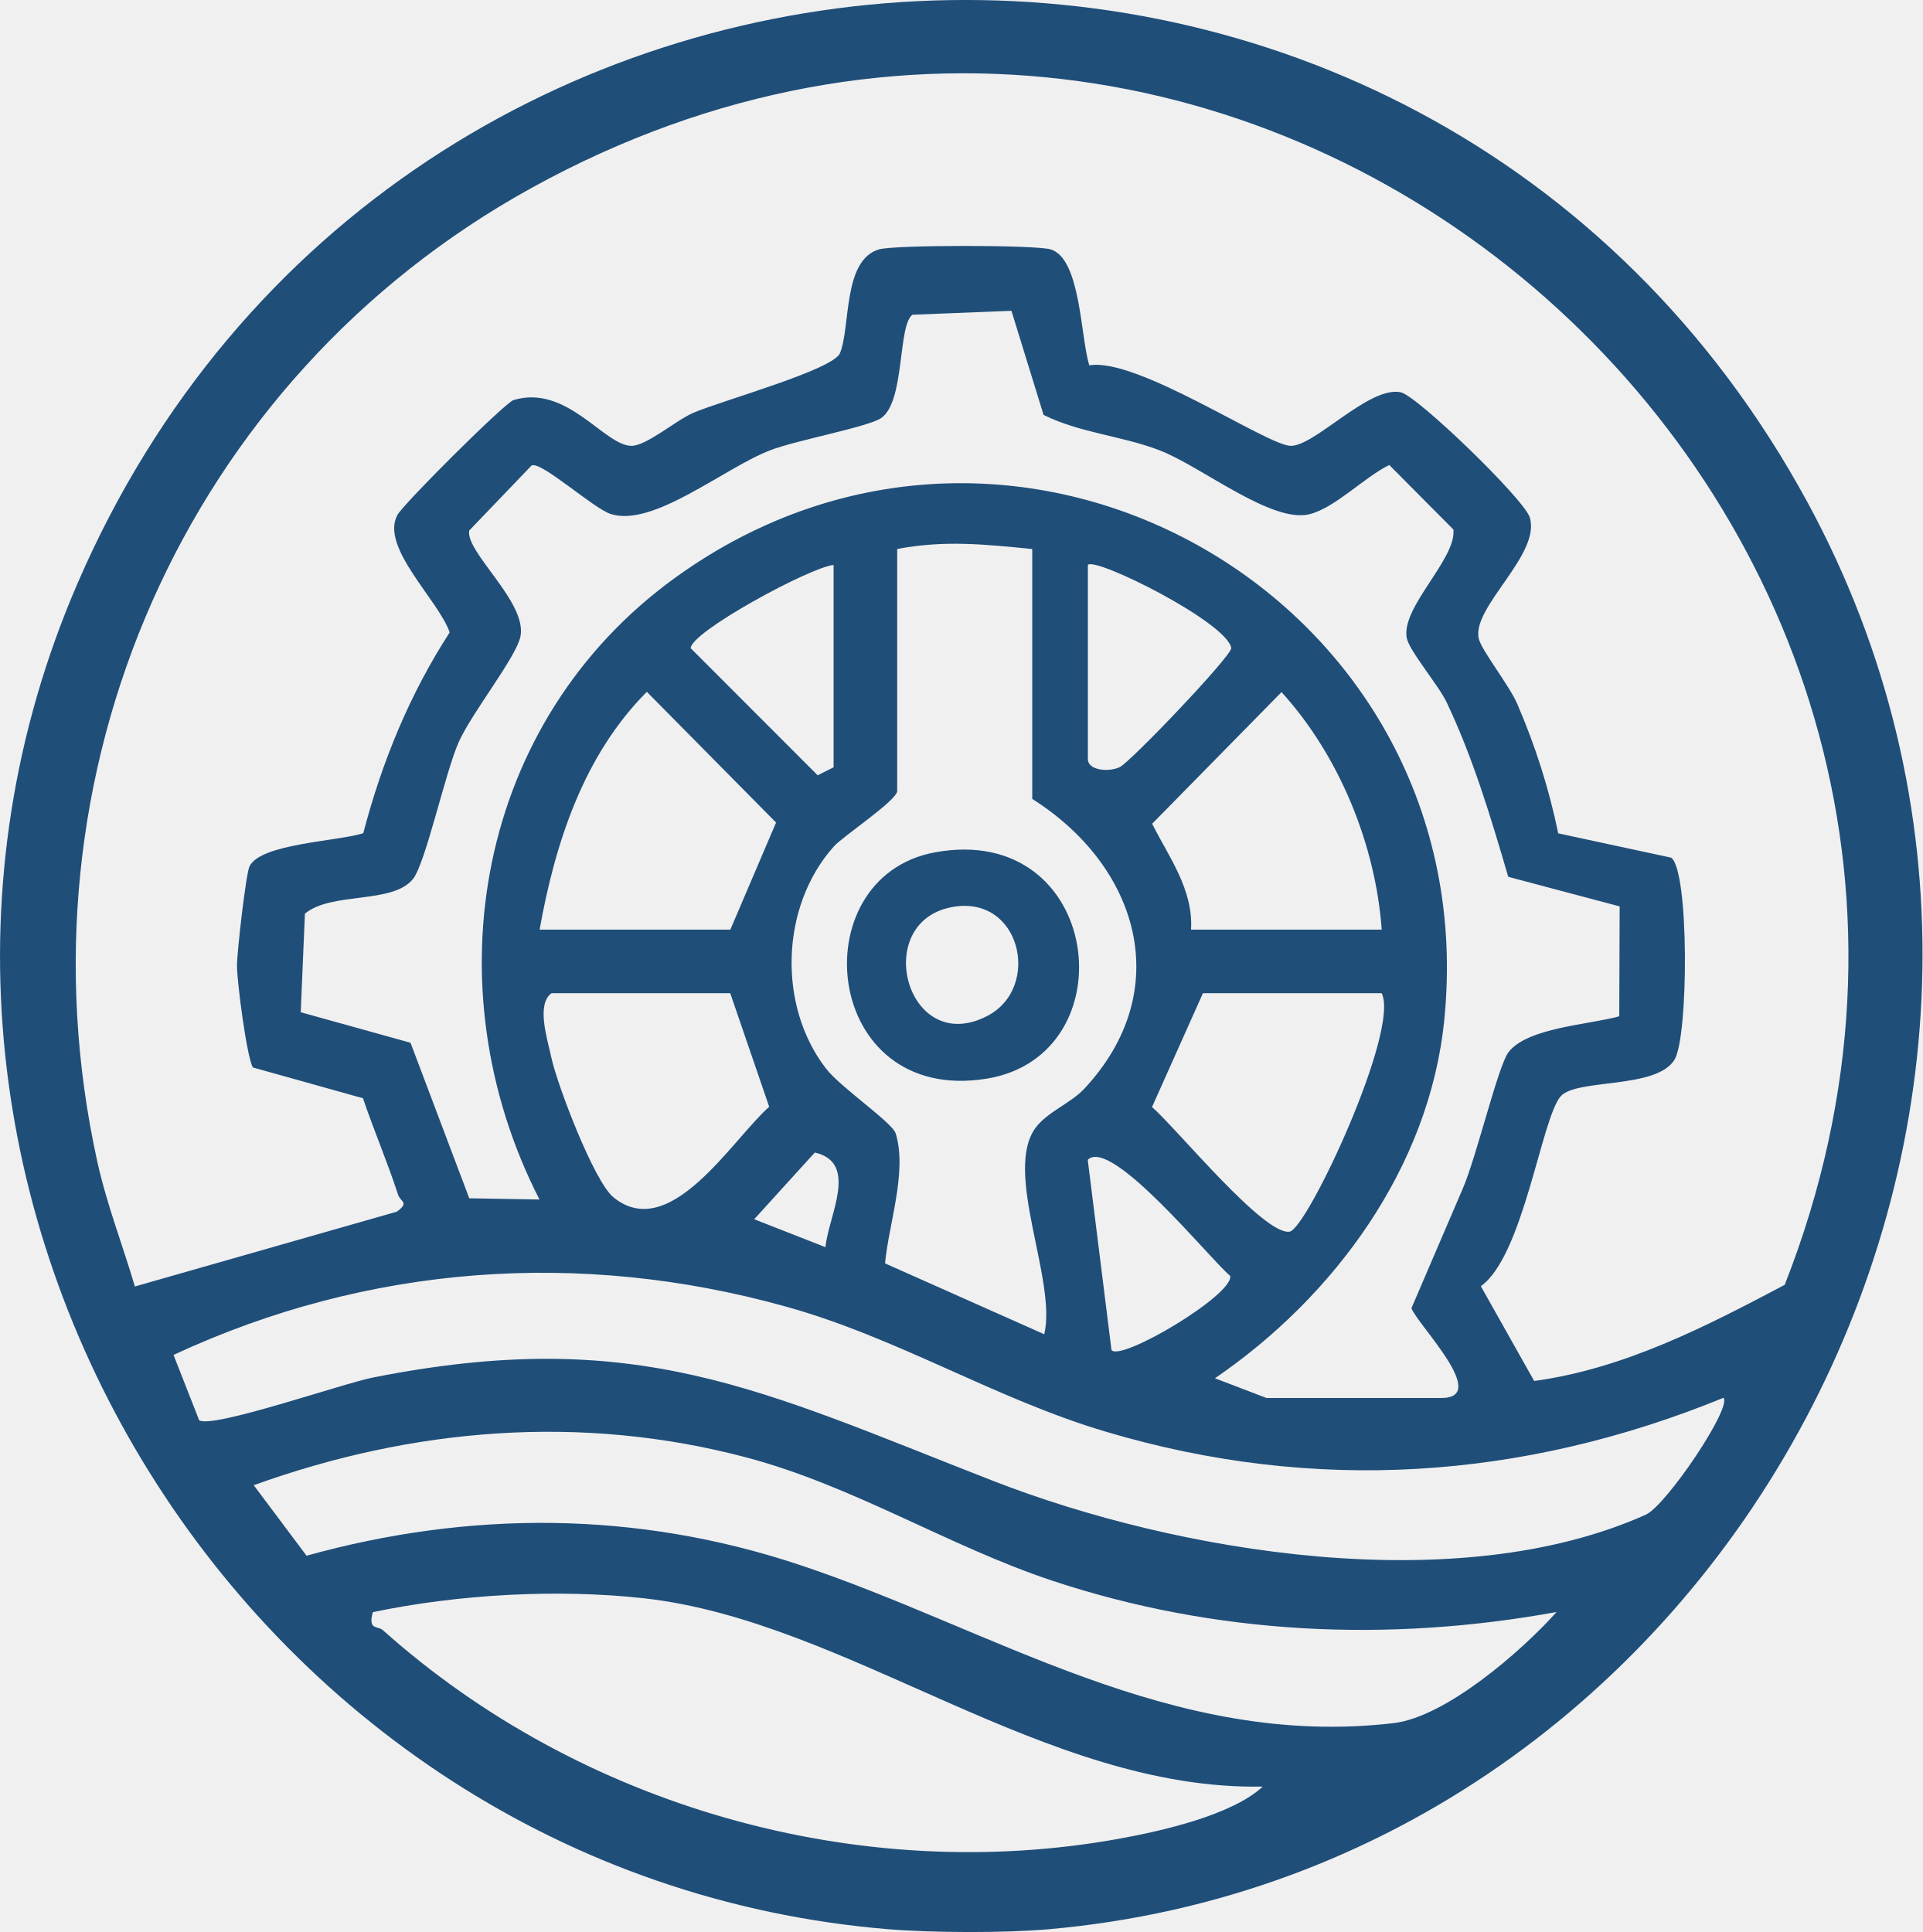
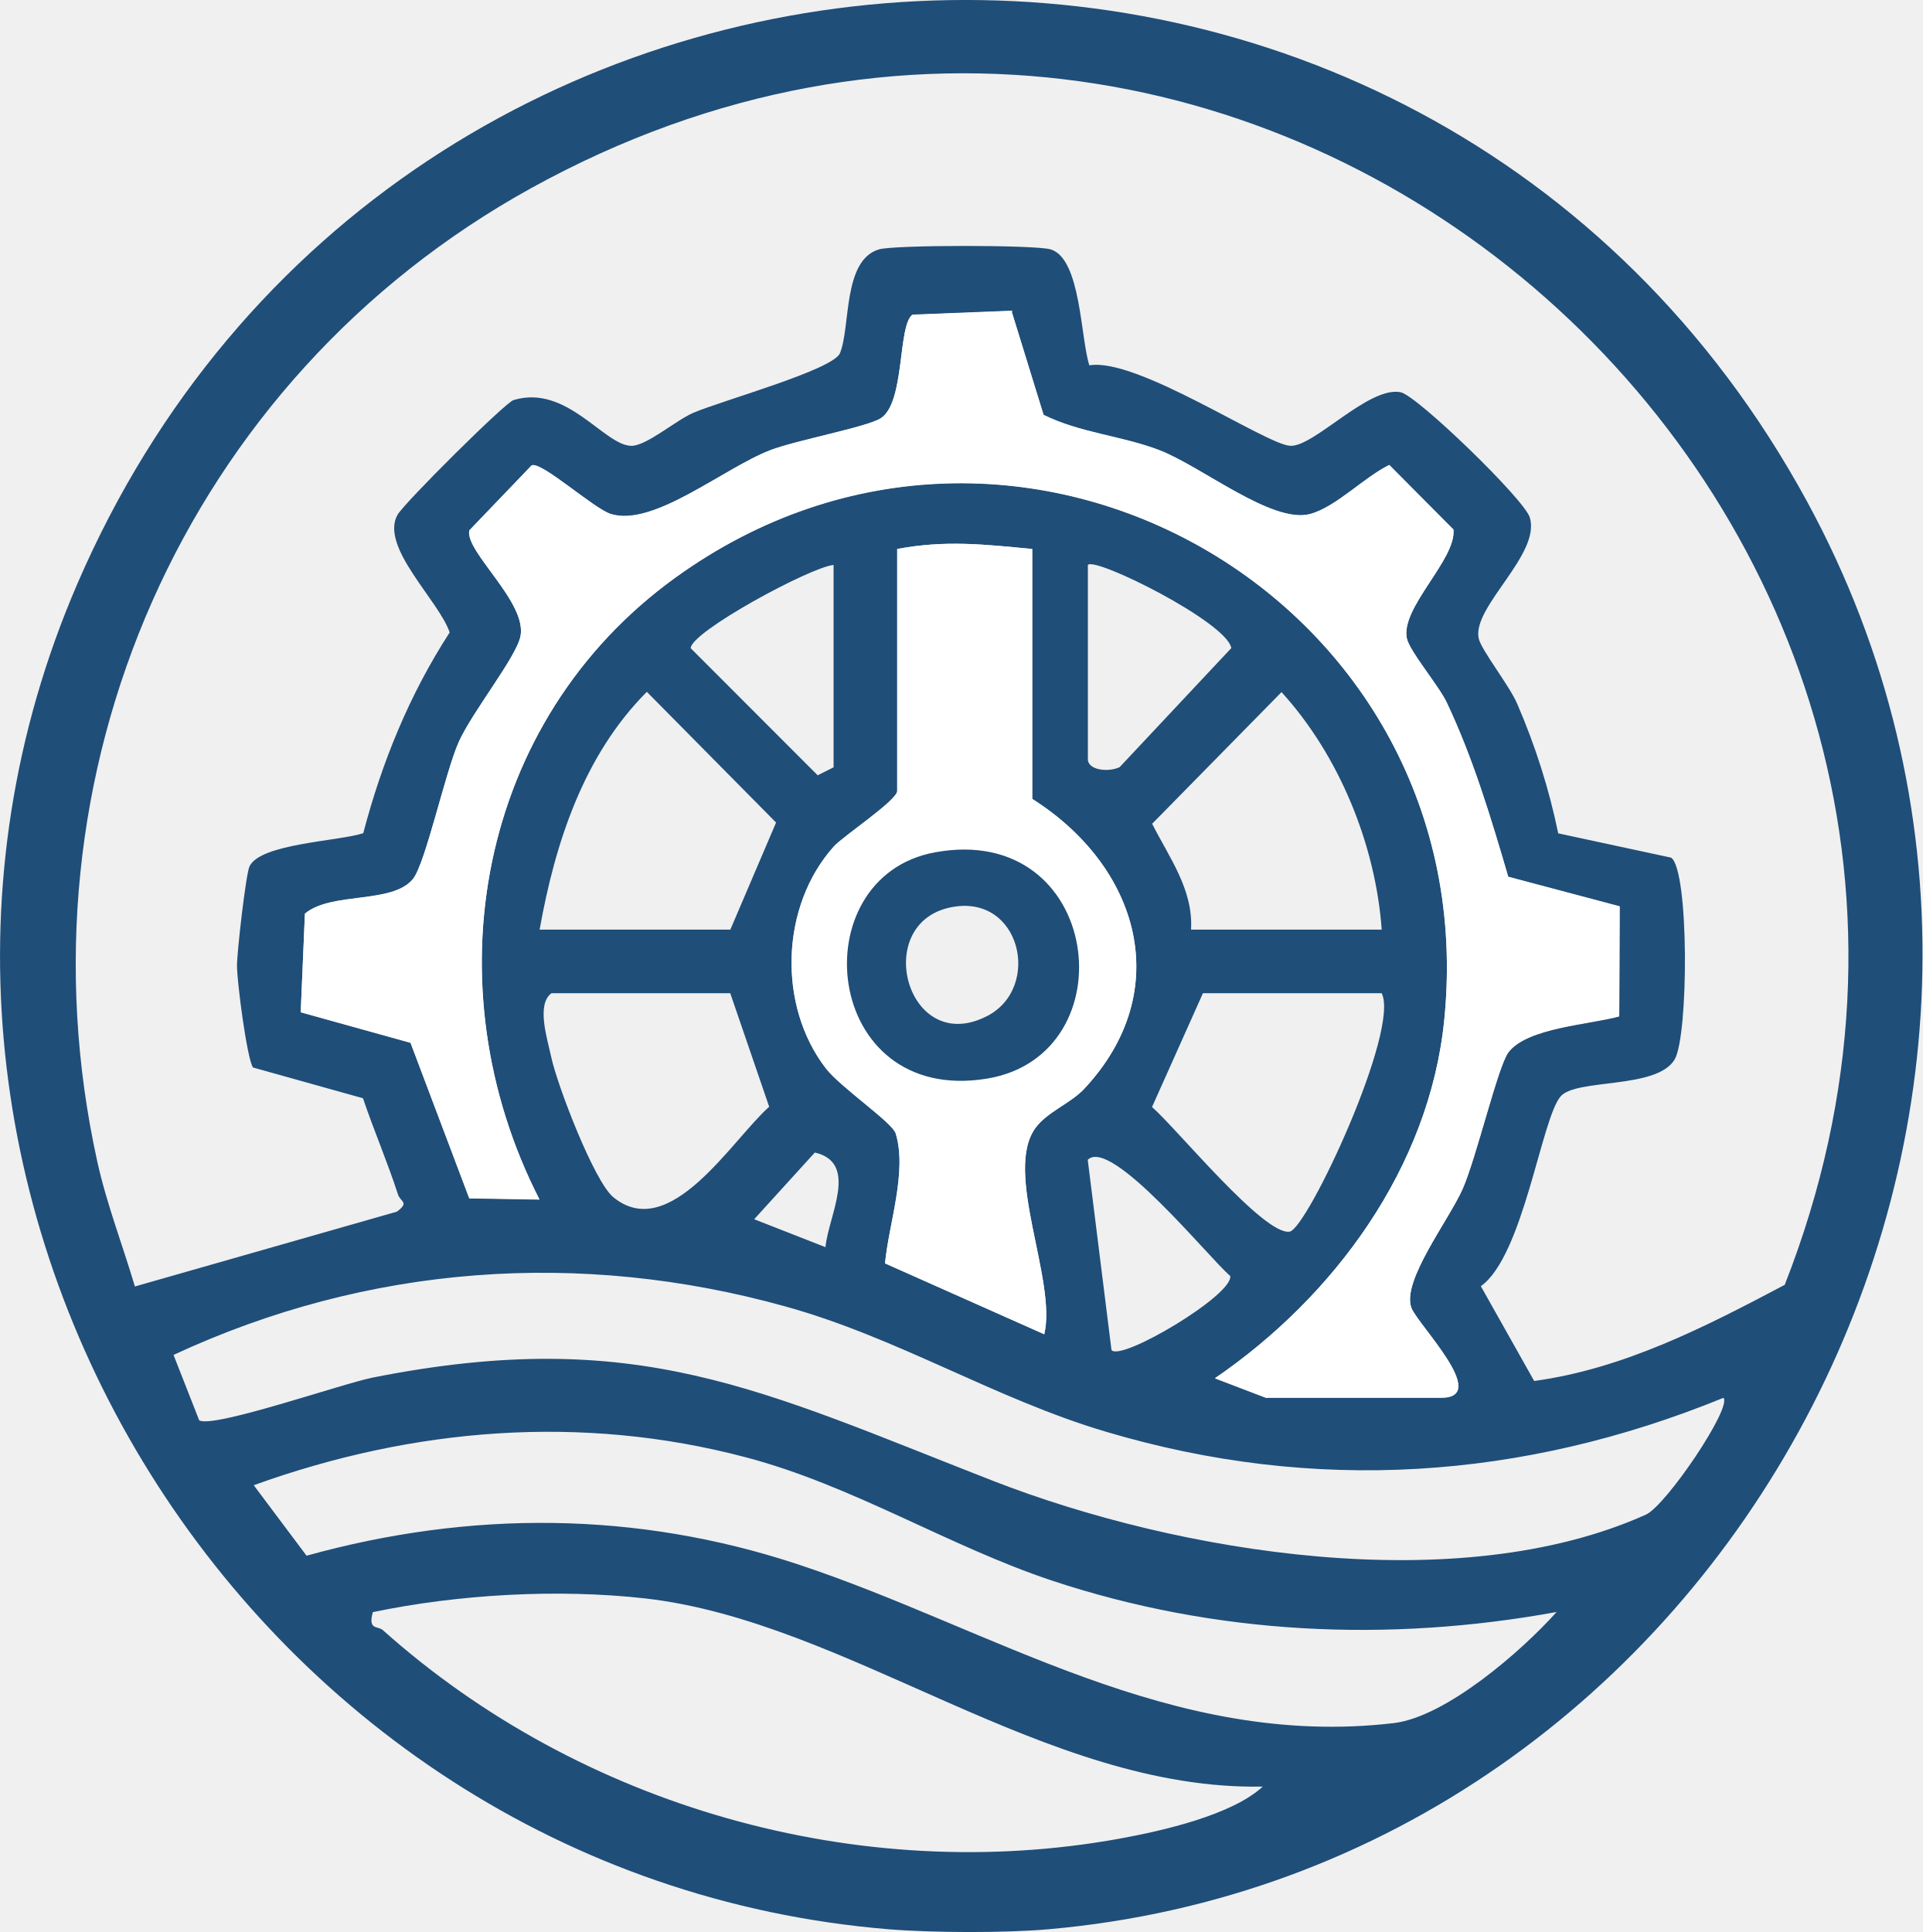
<svg xmlns="http://www.w3.org/2000/svg" id="Layer_1" data-name="Layer 1" viewBox="0 0 142.37 143.09">
  <defs>
    <style>
      .cls-1 {
+         fill: #fff;
+       }
+ 
+       .cls-2 {
        fill: #1f4e79;
      }
    </style>
  </defs>
-   <path class="cls-1" d="M77.61,142.89c-3.21.28-8.54.26-11.77,0C17.75,138.95-13.45,87.6,5.74,43.21,29.31-11.32,105.31-15.23,133.81,37.13c24.29,44.62-5.84,101.35-56.2,105.76ZM132.17,95.14C154.41,38.53,93.66-16.03,39.36,13.92,13.64,28.11.9,57.36,7.2,86.01c.7,3.17,1.87,6.17,2.79,9.27l19.4-5.54c.95-.71.27-.7.08-1.28-.77-2.38-1.79-4.75-2.59-7.12l-8.15-2.28c-.45-.72-1.18-6.34-1.18-7.54,0-1.02.66-6.81.93-7.36.82-1.69,6.59-1.85,8.42-2.45,1.38-5.27,3.43-10.29,6.4-14.87-.81-2.38-5.17-6.32-3.87-8.7.48-.87,7.97-8.32,8.6-8.51,3.94-1.19,6.68,3.33,8.7,3.39,1.12.03,3.27-1.86,4.6-2.44,2.14-.92,10.35-3.18,10.87-4.42.8-1.93.19-6.89,2.89-7.69,1.13-.34,11.59-.34,12.71,0,2.25.67,2.21,6.57,2.87,8.59,3.5-.62,13.11,5.9,14.89,5.96s5.8-4.44,8.16-3.97c1.21.24,9.12,7.89,9.56,9.26.86,2.74-4.28,6.63-3.78,8.97.19.87,2.26,3.47,2.85,4.84,1.34,3.1,2.36,6.29,3.04,9.6l8.36,1.8c1.34.91,1.3,13.2.26,14.95-1.32,2.22-7.28,1.39-8.44,2.73-1.43,1.64-2.75,11.81-5.91,14.06l3.95,7.02c6.67-.91,12.73-4.04,18.57-7.13ZM108.31,88.06c1.01-2.3,2.61-9.07,3.39-10.12,1.38-1.84,6.07-2.06,8.21-2.67l.03-8.14-8.25-2.19c-1.29-4.4-2.59-8.77-4.56-12.92-.59-1.25-2.74-3.78-2.95-4.74-.48-2.28,3.67-5.85,3.45-8.06l-4.75-4.78c-1.83.89-3.94,3.11-5.85,3.63-2.81.77-8.08-3.55-11.19-4.73-2.8-1.07-5.85-1.27-8.56-2.61l-2.38-7.71-7.33.29c-1.1.79-.54,6.46-2.33,7.66-.99.66-6.26,1.63-8.21,2.38-3.44,1.33-8.64,5.72-11.8,4.72-1.27-.4-5.14-3.92-5.86-3.6l-4.62,4.82c-.31,1.59,4.31,5.32,3.79,7.85-.33,1.57-3.58,5.61-4.57,7.82s-2.45,8.95-3.38,10.13c-1.5,1.9-6.04.93-8.01,2.58l-.31,7.3,8.13,2.26,4.35,11.52,5.2.09c-8.11-15.85-4.63-35.45,10.06-46.06,25.35-18.32,60.08,1.71,56.94,32.78-1.1,10.9-8.15,20.48-16.98,26.52l3.82,1.46h12.94c3.66,0-1.73-5.39-2.21-6.65M76.44,40.66c-3.54-.34-6.45-.67-10,0v17.92c0,.7-4.03,3.36-4.7,4.12-3.94,4.41-4.17,11.78-.58,16.43,1.09,1.42,4.91,3.99,5.17,4.82.87,2.84-.53,6.74-.79,9.62l11.79,5.25c.95-4-3.06-12.06-.63-15.31.88-1.17,2.59-1.8,3.59-2.87,6.81-7.29,4.03-16.49-3.85-21.47v-18.51ZM61.73,41.84c-1.76.18-10.59,4.97-10.58,6.17l9.4,9.41,1.18-.59v-14.98ZM80.56,41.84v14.39c0,.8,1.47.99,2.35.59.79-.36,8.27-8.21,8.27-8.82-.31-1.91-10.08-6.78-10.62-6.16ZM54.08,68.86l3.39-7.94-9.57-9.68c-4.69,4.7-6.8,11.22-7.94,17.61h14.12ZM102.32,68.86c-.45-6.29-3.15-12.91-7.42-17.6l-9.58,9.75c1.25,2.49,3.05,4.86,2.88,7.84h14.12ZM54.08,73.56h-13.24c-1.14.83-.31,3.37-.02,4.73.44,2.06,3.17,9.21,4.6,10.38,4.19,3.43,8.78-4.25,11.54-6.7l-2.88-8.4ZM102.32,73.56h-13.24l-3.77,8.43c1.82,1.58,8.29,9.53,10.19,9.23,1.31-.21,8.21-14.99,6.81-17.67ZM61.13,92.36c.21-2.3,2.5-6.24-.79-7l-4.49,4.94,5.28,2.07ZM82.32,100c.75.82,9.03-4.1,8.78-5.5-1.52-1.27-8.82-10.32-10.55-8.6l1.76,14.1ZM127.62,103.53c-14.87,6.07-30.28,7.11-45.75,2.5-8.18-2.43-15.37-6.95-23.67-9.26-15.24-4.25-30.97-3.11-45.35,3.58l1.9,4.84c.99.63,10.63-2.72,12.84-3.16,19.58-3.89,28.72.93,45.93,7.64,13.72,5.35,34.43,8.77,48.36,2.51,1.5-.67,6.43-7.98,5.74-8.66ZM115.27,119.39c-12.51,2.28-25.28,1.69-37.38-2.33-7.63-2.54-14.72-7.03-22.63-9.12-12.18-3.23-24.67-2.2-36.47,2.06l3.91,5.22c12.12-3.36,24.42-3.32,36.39.64,14.37,4.75,27.63,13.69,44.11,11.76,3.86-.45,9.46-5.31,12.06-8.22ZM93.5,132.32c-16.14.31-30.65-12.24-45.76-13.94-6.44-.72-13.83-.3-20.13,1.02-.38,1.37.37.99.75,1.34,14.59,13.04,35.2,18.96,54.58,15.43,3.13-.57,8.28-1.74,10.56-3.84Z" />
-   <path class="cls-1" d="M69.22,63.13c12.41-2.29,14.44,15.04,3.84,16.76-12.18,1.97-13.78-14.92-3.84-16.76ZM70.4,67.2c-5.92,1.21-3.21,11.13,2.72,8.04,4.05-2.11,2.46-9.1-2.72-8.04Z" />
+   <path class="cls-2" d="M77.61,142.89c-3.21.28-8.54.26-11.77,0C17.75,138.95-13.45,87.6,5.74,43.21,29.31-11.32,105.31-15.23,133.81,37.13c24.29,44.62-5.84,101.35-56.2,105.76ZM132.17,95.14C154.41,38.53,93.66-16.03,39.36,13.92,13.64,28.11.9,57.36,7.2,86.01c.7,3.17,1.87,6.17,2.79,9.27l19.4-5.54c.95-.71.27-.7.08-1.28-.77-2.38-1.79-4.75-2.59-7.12l-8.15-2.28c-.45-.72-1.18-6.34-1.18-7.54,0-1.02.66-6.81.93-7.36.82-1.69,6.59-1.85,8.42-2.45,1.38-5.27,3.43-10.29,6.4-14.87-.81-2.38-5.17-6.32-3.87-8.7.48-.87,7.97-8.32,8.6-8.51,3.94-1.19,6.68,3.33,8.7,3.39,1.12.03,3.27-1.86,4.6-2.44,2.14-.92,10.35-3.18,10.87-4.42.8-1.93.19-6.89,2.89-7.69,1.13-.34,11.59-.34,12.71,0,2.25.67,2.21,6.57,2.87,8.59,3.5-.62,13.11,5.9,14.89,5.96s5.8-4.44,8.16-3.97c1.21.24,9.12,7.89,9.56,9.26.86,2.74-4.28,6.63-3.78,8.97.19.87,2.26,3.47,2.85,4.84,1.34,3.1,2.36,6.29,3.04,9.6l8.36,1.8c1.34.91,1.3,13.2.26,14.95-1.32,2.22-7.28,1.39-8.44,2.73-1.43,1.64-2.75,11.81-5.91,14.06l3.95,7.02c6.67-.91,12.73-4.04,18.57-7.13ZM93.79,103.53h12.94c3.66,0-1.73-5.39-2.21-6.65-.76-1.97,2.76-6.49,3.79-8.81s2.61-9.07,3.39-10.12c1.38-1.84,6.07-2.06,8.21-2.67l.03-8.14-8.25-2.19c-1.29-4.4-2.59-8.77-4.56-12.92-.59-1.25-2.74-3.78-2.95-4.74-.48-2.28,3.67-5.85,3.45-8.06l-4.75-4.78c-1.83.89-3.94,3.11-5.85,3.63-2.81.77-8.08-3.55-11.19-4.73-2.8-1.07-5.85-1.27-8.56-2.61l-2.38-7.71-7.33.29c-1.1.79-.54,6.46-2.33,7.66-.99.66-6.26,1.63-8.21,2.38-3.44,1.33-8.64,5.72-11.8,4.72-1.27-.4-5.14-3.92-5.86-3.6l-4.62,4.82c-.31,1.59,4.31,5.32,3.79,7.85-.33,1.57-3.58,5.61-4.57,7.82s-2.45,8.95-3.38,10.13c-1.5,1.9-6.04.93-8.01,2.58l-.31,7.3,8.13,2.26,4.35,11.52,5.2.09c-8.11-15.85-4.63-35.45,10.06-46.06,25.35-18.32,60.08,1.71,56.94,32.78-1.1,10.9-8.15,20.48-16.98,26.52l3.82,1.46ZM76.44,40.66c-3.54-.34-6.45-.67-10,0v17.92c0,.7-4.03,3.36-4.7,4.12-3.94,4.41-4.17,11.78-.58,16.43,1.09,1.42,4.91,3.99,5.17,4.82.87,2.84-.53,6.74-.79,9.62l11.79,5.25c.95-4-3.06-12.06-.63-15.31.88-1.17,2.59-1.8,3.59-2.87,6.81-7.29,4.03-16.49-3.85-21.47v-18.51ZM61.73,41.84c-1.76.18-10.59,4.97-10.58,6.17l9.4,9.41,1.18-.59v-14.98ZM91.18,48c-.31-1.91-10.08-6.78-10.62-6.16v14.39c0,.8,1.47.99,2.35.59M54.08,68.86l3.39-7.94-9.57-9.68c-4.69,4.7-6.8,11.22-7.94,17.61h14.12ZM102.32,68.86c-.45-6.29-3.15-12.91-7.42-17.6l-9.58,9.75c1.25,2.49,3.05,4.86,2.88,7.84h14.12ZM54.08,73.56h-13.24c-1.14.83-.31,3.37-.02,4.73.44,2.06,3.17,9.21,4.6,10.38,4.19,3.43,8.78-4.25,11.54-6.7l-2.88-8.4ZM102.32,73.56h-13.24l-3.77,8.43c1.82,1.58,8.29,9.53,10.19,9.23,1.31-.21,8.21-14.99,6.81-17.67ZM61.13,92.36c.21-2.3,2.5-6.24-.79-7l-4.49,4.94,5.28,2.07ZM82.32,100c.75.82,9.03-4.1,8.78-5.5-1.52-1.27-8.82-10.32-10.55-8.6l1.76,14.1ZM127.62,103.53c-14.87,6.07-30.28,7.11-45.75,2.5-8.18-2.43-15.37-6.95-23.67-9.26-15.24-4.25-30.97-3.11-45.35,3.58l1.9,4.84c.99.63,10.63-2.72,12.84-3.16,19.58-3.89,28.72.93,45.93,7.64,13.72,5.35,34.43,8.77,48.36,2.51,1.5-.67,6.43-7.98,5.74-8.66ZM115.27,119.39c-12.51,2.28-25.28,1.69-37.38-2.33-7.63-2.54-14.72-7.03-22.63-9.12-12.18-3.23-24.67-2.2-36.47,2.06l3.91,5.22c12.12-3.36,24.42-3.32,36.39.64,14.37,4.75,27.63,13.69,44.11,11.76,3.86-.45,9.46-5.31,12.06-8.22ZM93.5,132.32c-16.14.31-30.65-12.24-45.76-13.94-6.44-.72-13.83-.3-20.13,1.02-.38,1.37.37.99.75,1.34,14.59,13.04,35.2,18.96,54.58,15.43,3.13-.57,8.28-1.74,10.56-3.84Z" />
+   <path class="cls-1" d="M93.79,103.53l-3.82-1.46c8.83-6.04,15.88-15.62,16.98-26.52,3.14-31.07-31.6-51.1-56.94-32.78-14.68,10.61-18.17,30.21-10.06,46.06l-5.2-.09-4.35-11.52-8.13-2.26.31-7.3c1.97-1.65,6.5-.68,8.01-2.58.93-1.18,2.38-7.89,3.38-10.13s4.24-6.25,4.57-7.82c.53-2.53-4.09-6.26-3.79-7.85l4.62-4.82c.72-.32,4.59,3.2,5.86,3.6,3.16.99,8.35-3.39,11.8-4.72,1.95-.75,7.21-1.72,8.21-2.38,1.8-1.2,1.23-6.86,2.33-7.66l7.33-.29,2.38,7.71c2.71,1.34,5.76,1.54,8.56,2.61,3.11,1.18,8.38,5.5,11.19,4.73,1.91-.52,4.01-2.74,5.85-3.63l4.75,4.78c.23,2.21-3.93,5.78-3.45,8.06.2.96,2.35,3.49,2.95,4.74,1.96,4.15,3.27,8.53,4.56,12.92l8.25,2.19-.03,8.14c-2.14.6-6.83.83-8.21,2.67-.79,1.05-2.38,7.82-3.39,10.12s-4.54,6.85-3.79,8.81c.48,1.26,5.87,6.65,2.21,6.65h-12.94Z" />
+   <path class="cls-1" d="M76.44,40.66v18.51c7.88,4.98,10.66,14.18,3.85,21.47-1,1.07-2.72,1.7-3.59,2.87-2.43,3.25,1.58,11.3.63,15.31l-11.79-5.25c.26-2.87,1.66-6.78.79-9.62-.25-.83-4.07-3.41-5.17-4.82-3.59-4.65-3.37-12.02.58-16.43.68-.76,4.7-3.42,4.7-4.12v-17.92c3.55-.67,6.46-.34,10,0ZM69.22,63.13c-9.94,1.83-8.34,18.73,3.84,16.76,10.6-1.72,8.56-19.05-3.84-16.76Z" />
+   <path class="cls-2" d="M69.22,63.13c12.41-2.29,14.44,15.04,3.84,16.76-12.18,1.97-13.78-14.92-3.84-16.76ZM70.4,67.2c-5.92,1.21-3.21,11.13,2.72,8.04,4.05-2.11,2.46-9.1-2.72-8.04Z" />
</svg>
